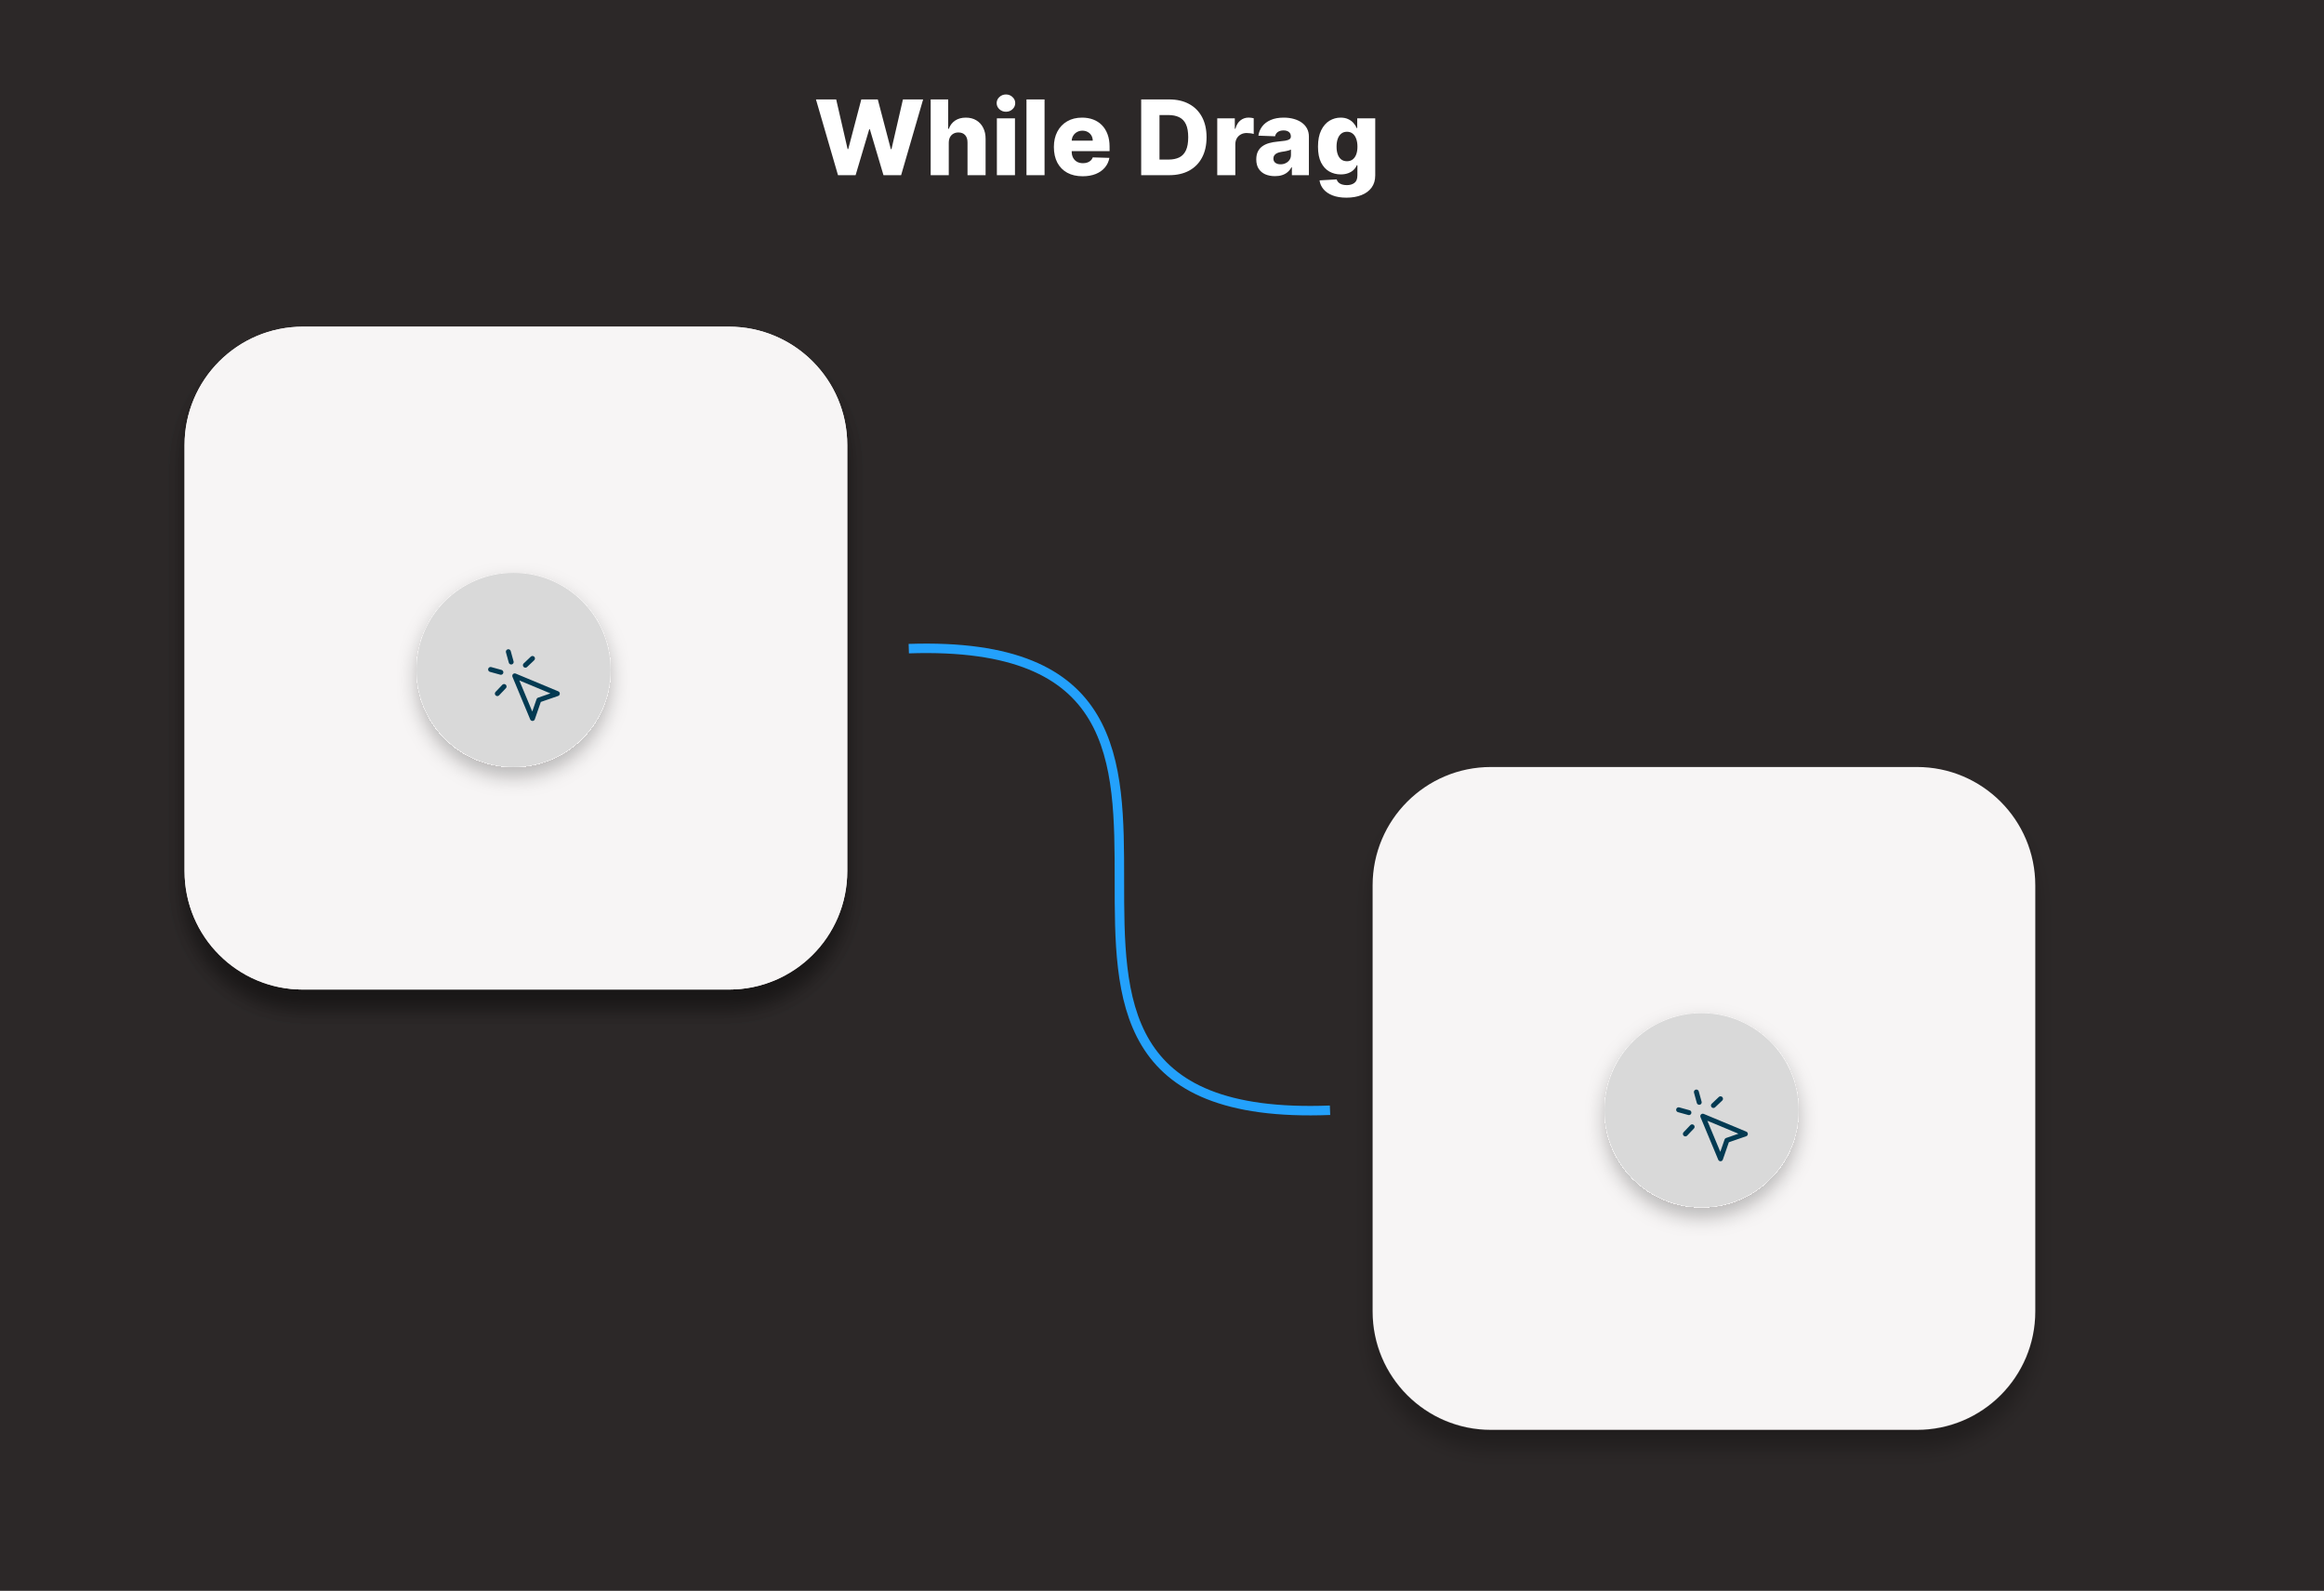
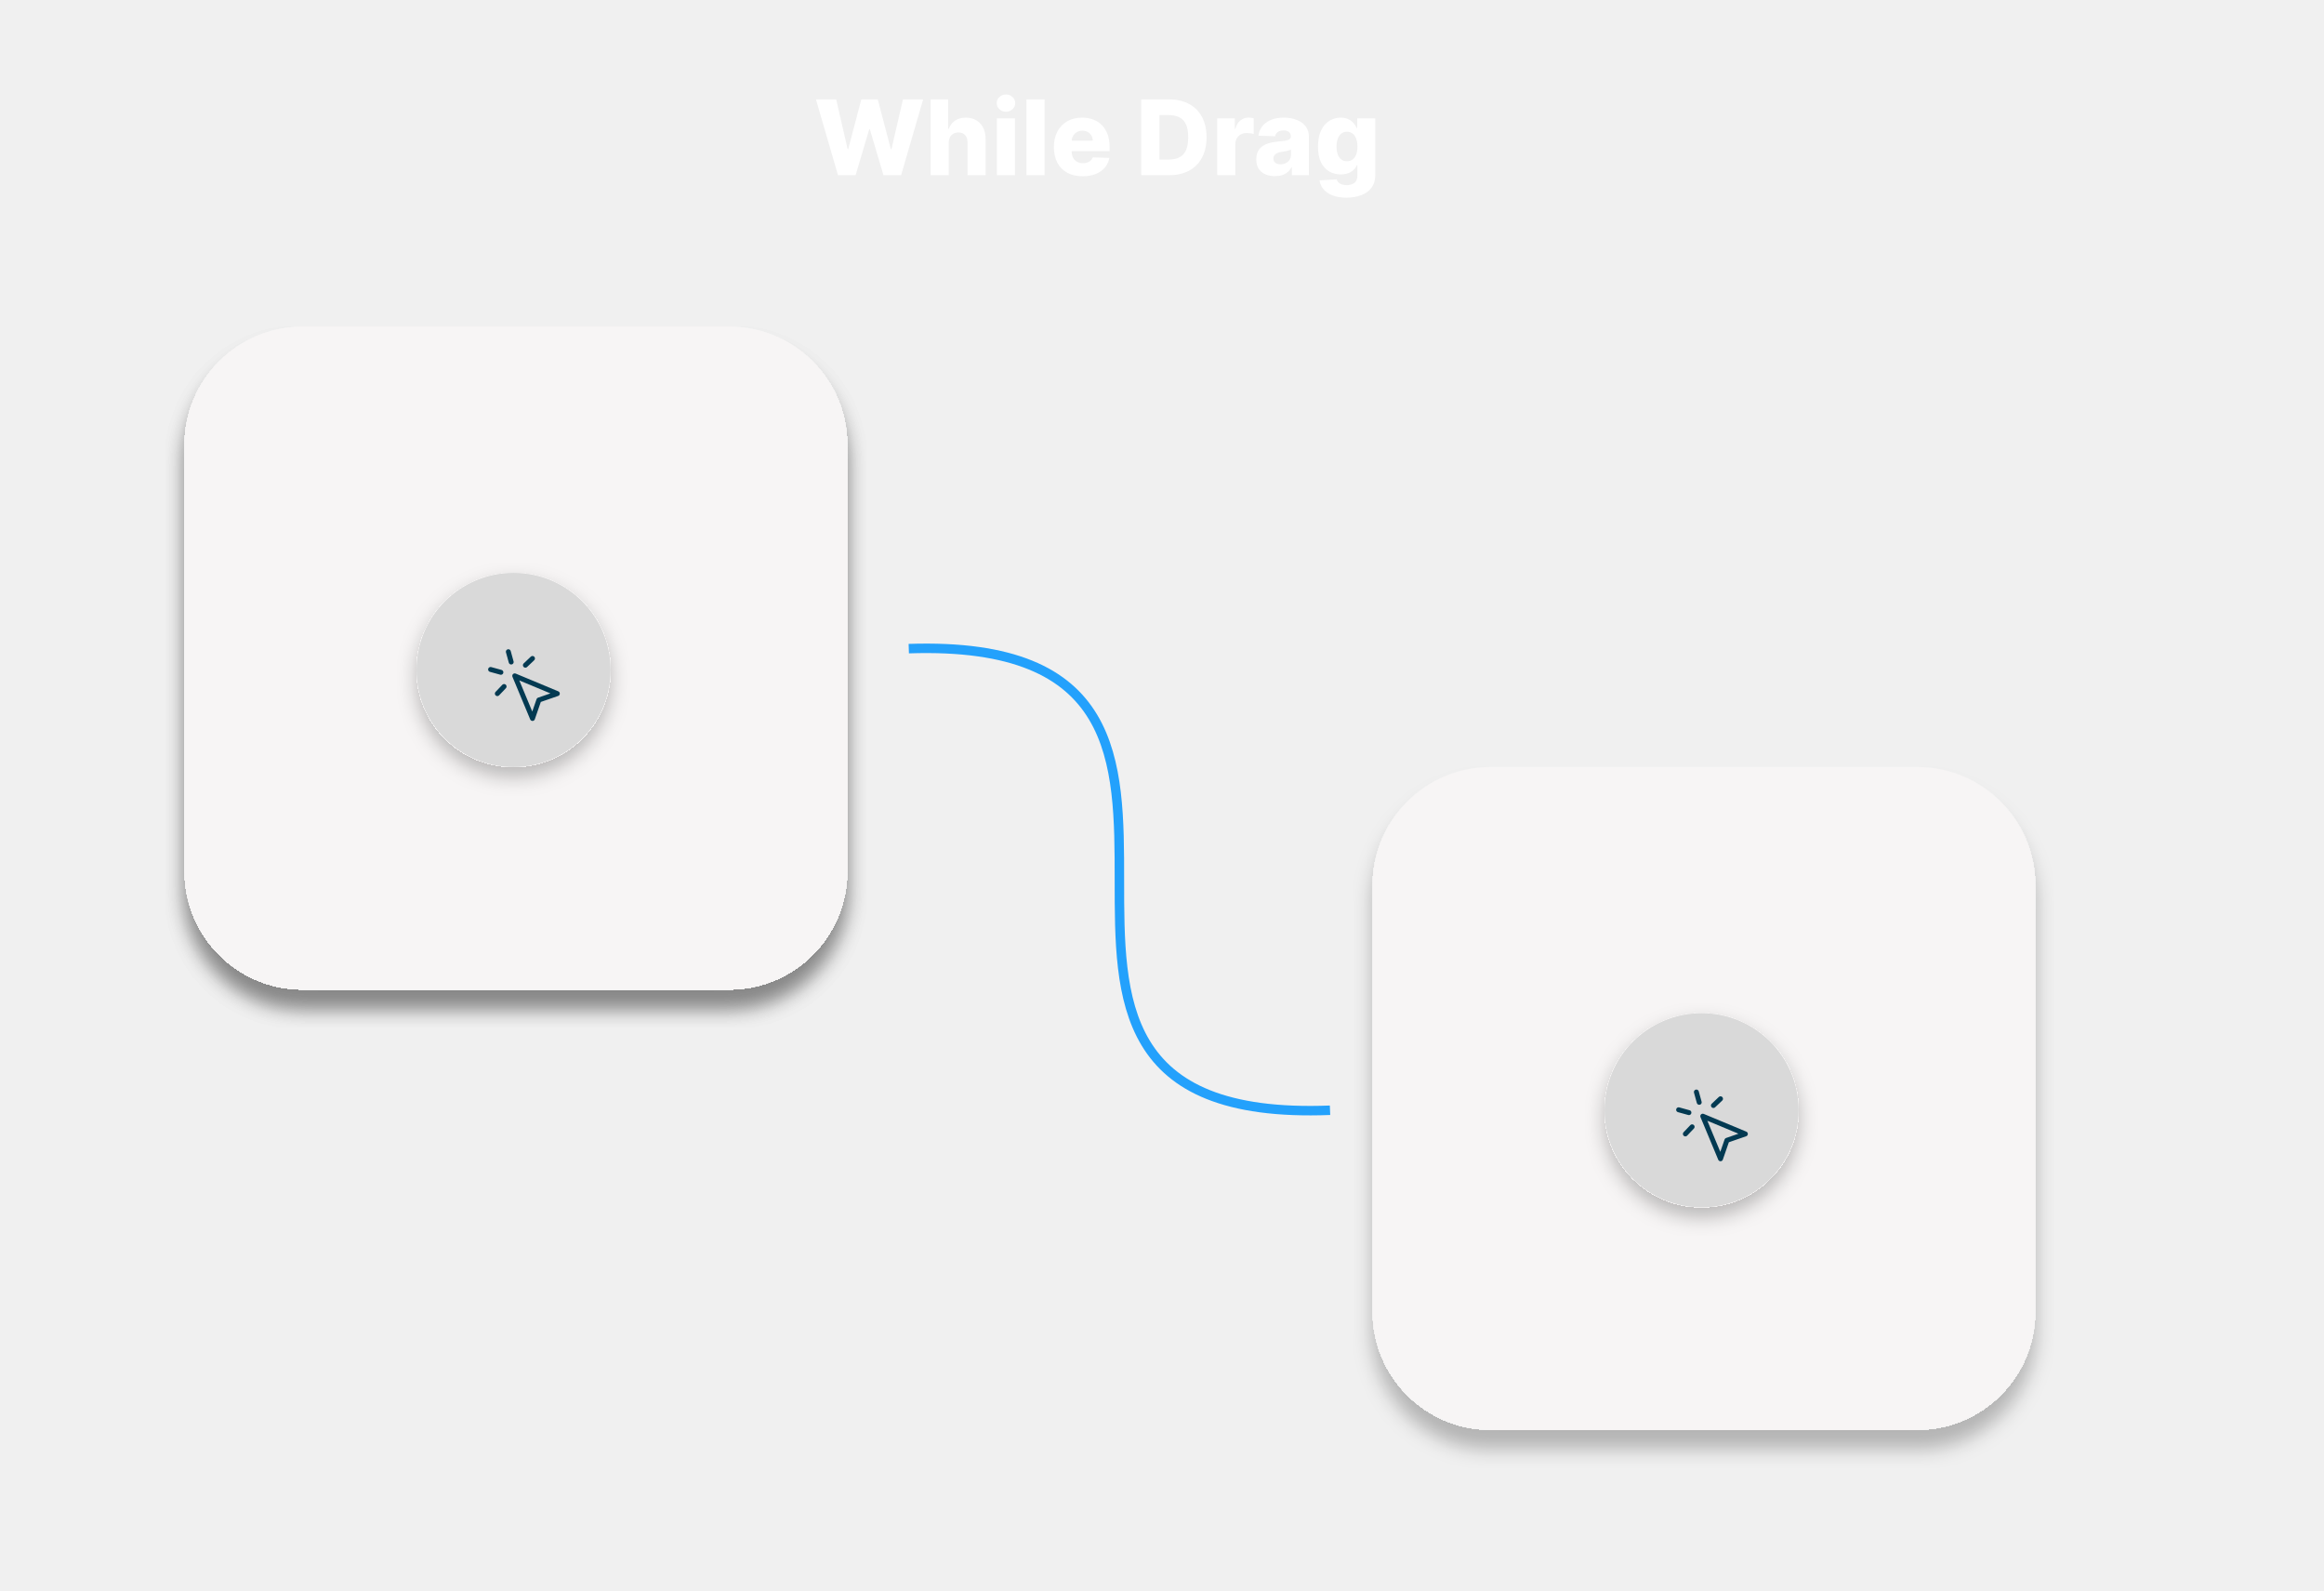
<svg xmlns="http://www.w3.org/2000/svg" width="491" height="336" viewBox="0 0 491 336" fill="none">
  <g clip-path="url(#clip0_4_53)">
-     <rect width="491" height="336" fill="#2C2828" />
+     <rect width="491" height="336" fill="none" />
    <path d="M177.047 37L172.391 21H176.664L179.078 31.484H179.211L181.969 21H185.453L188.211 31.508H188.344L190.766 21H195.031L190.383 37H186.656L183.773 27.297H183.648L180.766 37H177.047ZM200.449 30.156V37H196.629V21H200.324V27.203H200.457C200.728 26.463 201.171 25.885 201.785 25.469C202.405 25.052 203.163 24.844 204.059 24.844C204.902 24.844 205.637 25.031 206.262 25.406C206.887 25.776 207.371 26.299 207.715 26.977C208.064 27.654 208.236 28.445 208.23 29.352V37H204.41V30.102C204.415 29.435 204.249 28.914 203.91 28.539C203.572 28.164 203.095 27.977 202.48 27.977C202.079 27.977 201.725 28.065 201.418 28.242C201.116 28.414 200.879 28.662 200.707 28.984C200.54 29.307 200.454 29.698 200.449 30.156ZM210.615 37V25H214.436V37H210.615ZM212.529 23.602C211.993 23.602 211.532 23.424 211.146 23.07C210.761 22.711 210.568 22.279 210.568 21.773C210.568 21.273 210.761 20.846 211.146 20.492C211.532 20.133 211.993 19.953 212.529 19.953C213.071 19.953 213.532 20.133 213.912 20.492C214.298 20.846 214.49 21.273 214.49 21.773C214.49 22.279 214.298 22.711 213.912 23.07C213.532 23.424 213.071 23.602 212.529 23.602ZM220.688 21V37H216.867V21H220.688ZM228.729 37.227C227.473 37.227 226.39 36.979 225.479 36.484C224.572 35.984 223.874 35.273 223.385 34.352C222.9 33.425 222.658 32.323 222.658 31.047C222.658 29.807 222.903 28.724 223.393 27.797C223.882 26.865 224.572 26.141 225.463 25.625C226.354 25.104 227.403 24.844 228.611 24.844C229.465 24.844 230.247 24.977 230.955 25.242C231.663 25.508 232.275 25.901 232.791 26.422C233.307 26.943 233.708 27.586 233.994 28.352C234.281 29.112 234.424 29.984 234.424 30.969V31.922H223.994V29.703H230.869C230.864 29.297 230.768 28.935 230.58 28.617C230.393 28.299 230.135 28.052 229.807 27.875C229.484 27.693 229.111 27.602 228.689 27.602C228.262 27.602 227.88 27.698 227.541 27.891C227.202 28.078 226.934 28.336 226.736 28.664C226.538 28.987 226.434 29.354 226.424 29.766V32.023C226.424 32.513 226.52 32.943 226.713 33.312C226.906 33.677 227.179 33.961 227.533 34.164C227.887 34.367 228.309 34.469 228.799 34.469C229.137 34.469 229.445 34.422 229.721 34.328C229.997 34.234 230.234 34.096 230.432 33.914C230.63 33.732 230.778 33.508 230.877 33.242L234.385 33.344C234.239 34.13 233.919 34.815 233.424 35.398C232.934 35.977 232.291 36.427 231.494 36.75C230.697 37.068 229.775 37.227 228.729 37.227ZM247.016 37H241.102V21H247.008C248.638 21 250.042 21.32 251.219 21.961C252.401 22.596 253.313 23.513 253.953 24.711C254.594 25.904 254.914 27.331 254.914 28.992C254.914 30.659 254.594 32.091 253.953 33.289C253.318 34.487 252.409 35.406 251.227 36.047C250.044 36.682 248.641 37 247.016 37ZM244.969 33.703H246.867C247.763 33.703 248.521 33.552 249.141 33.25C249.766 32.943 250.237 32.445 250.555 31.758C250.878 31.065 251.039 30.143 251.039 28.992C251.039 27.841 250.878 26.924 250.555 26.242C250.232 25.555 249.755 25.06 249.125 24.758C248.5 24.451 247.729 24.297 246.813 24.297H244.969V33.703ZM257.172 37V25H260.883V27.188H261.008C261.227 26.396 261.583 25.807 262.078 25.422C262.573 25.031 263.148 24.836 263.805 24.836C263.982 24.836 264.164 24.849 264.352 24.875C264.539 24.896 264.714 24.93 264.875 24.977V28.297C264.693 28.234 264.453 28.185 264.156 28.148C263.865 28.112 263.604 28.094 263.375 28.094C262.922 28.094 262.513 28.195 262.148 28.398C261.789 28.596 261.505 28.875 261.297 29.234C261.094 29.588 260.992 30.005 260.992 30.484V37H257.172ZM269.363 37.203C268.598 37.203 267.918 37.075 267.324 36.82C266.736 36.56 266.27 36.169 265.926 35.648C265.587 35.122 265.418 34.464 265.418 33.672C265.418 33.005 265.535 32.443 265.77 31.984C266.004 31.526 266.327 31.154 266.738 30.867C267.15 30.581 267.624 30.365 268.16 30.219C268.697 30.068 269.27 29.966 269.879 29.914C270.561 29.852 271.111 29.787 271.527 29.719C271.944 29.646 272.246 29.544 272.434 29.414C272.626 29.279 272.723 29.088 272.723 28.844V28.805C272.723 28.404 272.585 28.094 272.309 27.875C272.033 27.656 271.66 27.547 271.191 27.547C270.686 27.547 270.28 27.656 269.973 27.875C269.665 28.094 269.47 28.396 269.387 28.781L265.863 28.656C265.967 27.927 266.236 27.276 266.668 26.703C267.105 26.125 267.704 25.672 268.465 25.344C269.23 25.01 270.15 24.844 271.223 24.844C271.988 24.844 272.694 24.935 273.34 25.117C273.986 25.294 274.548 25.555 275.027 25.898C275.507 26.237 275.876 26.654 276.137 27.148C276.402 27.643 276.535 28.208 276.535 28.844V37H272.941V35.328H272.848C272.634 35.734 272.361 36.078 272.027 36.359C271.699 36.641 271.311 36.852 270.863 36.992C270.421 37.133 269.921 37.203 269.363 37.203ZM270.543 34.703C270.954 34.703 271.324 34.62 271.652 34.453C271.986 34.286 272.251 34.057 272.449 33.766C272.647 33.469 272.746 33.125 272.746 32.734V31.594C272.637 31.651 272.504 31.703 272.348 31.75C272.197 31.797 272.03 31.841 271.848 31.883C271.665 31.924 271.478 31.961 271.285 31.992C271.092 32.023 270.908 32.052 270.73 32.078C270.371 32.135 270.064 32.224 269.809 32.344C269.559 32.464 269.366 32.62 269.23 32.812C269.1 33 269.035 33.224 269.035 33.484C269.035 33.88 269.176 34.182 269.457 34.391C269.743 34.599 270.105 34.703 270.543 34.703ZM284.465 41.75C283.324 41.75 282.348 41.591 281.535 41.273C280.723 40.956 280.085 40.521 279.621 39.969C279.158 39.417 278.879 38.792 278.785 38.094L282.402 37.891C282.47 38.135 282.595 38.349 282.777 38.531C282.965 38.714 283.207 38.854 283.504 38.953C283.806 39.052 284.16 39.102 284.566 39.102C285.207 39.102 285.736 38.945 286.152 38.633C286.574 38.325 286.785 37.786 286.785 37.016V34.906H286.652C286.501 35.276 286.272 35.607 285.965 35.898C285.658 36.19 285.275 36.419 284.816 36.586C284.363 36.753 283.842 36.836 283.254 36.836C282.379 36.836 281.577 36.633 280.848 36.227C280.124 35.815 279.543 35.18 279.105 34.32C278.673 33.456 278.457 32.344 278.457 30.984C278.457 29.583 278.681 28.43 279.129 27.523C279.577 26.612 280.163 25.938 280.887 25.5C281.616 25.062 282.4 24.844 283.238 24.844C283.868 24.844 284.408 24.953 284.855 25.172C285.309 25.385 285.681 25.662 285.973 26C286.264 26.338 286.486 26.69 286.637 27.055H286.746V25H290.551V37.047C290.551 38.062 290.296 38.919 289.785 39.617C289.275 40.315 288.561 40.844 287.645 41.203C286.728 41.568 285.668 41.75 284.465 41.75ZM284.582 34.055C285.046 34.055 285.441 33.932 285.77 33.688C286.098 33.443 286.35 33.091 286.527 32.633C286.704 32.175 286.793 31.625 286.793 30.984C286.793 30.333 286.704 29.773 286.527 29.305C286.355 28.831 286.103 28.466 285.77 28.211C285.441 27.956 285.046 27.828 284.582 27.828C284.108 27.828 283.707 27.958 283.379 28.219C283.051 28.479 282.801 28.846 282.629 29.32C282.462 29.789 282.379 30.344 282.379 30.984C282.379 31.625 282.465 32.175 282.637 32.633C282.809 33.091 283.056 33.443 283.379 33.688C283.707 33.932 284.108 34.055 284.582 34.055Z" fill="white" />
    <g filter="url(#filter0_d_4_53)">
      <rect x="39" y="69" width="140" height="140" rx="25" fill="#F7F5F5" />
    </g>
    <g filter="url(#filter1_d_4_53)">
      <circle cx="108.5" cy="141.5" r="20.5" fill="#D9D9D9" />
    </g>
    <path d="M108.75 142.75L112.5 151.75L113.85 147.85L117.75 146.5L108.75 142.75Z" stroke="#033A52" stroke-width="1.042" stroke-linecap="round" stroke-linejoin="round" />
    <path d="M107.4 137.65L108 139.825" stroke="#033A52" stroke-width="1.042" stroke-linecap="round" stroke-linejoin="round" />
    <path d="M105.825 142L103.65 141.4" stroke="#033A52" stroke-width="1.042" stroke-linecap="round" stroke-linejoin="round" />
    <path d="M112.5 139.075L111 140.5" stroke="#033A52" stroke-width="1.042" stroke-linecap="round" stroke-linejoin="round" />
    <path d="M106.5 145L105.075 146.5" stroke="#033A52" stroke-width="1.042" stroke-linecap="round" stroke-linejoin="round" />
    <g filter="url(#filter2_d_4_53)">
      <rect x="39" y="69" width="140" height="140" rx="25" fill="#F7F5F5" />
    </g>
    <g filter="url(#filter3_d_4_53)">
      <circle cx="108.5" cy="141.5" r="20.5" fill="#D9D9D9" />
    </g>
    <path d="M108.75 142.75L112.5 151.75L113.85 147.85L117.75 146.5L108.75 142.75Z" stroke="#033A52" stroke-width="1.042" stroke-linecap="round" stroke-linejoin="round" />
    <path d="M107.4 137.65L108 139.825" stroke="#033A52" stroke-width="1.042" stroke-linecap="round" stroke-linejoin="round" />
    <path d="M105.825 142L103.65 141.4" stroke="#033A52" stroke-width="1.042" stroke-linecap="round" stroke-linejoin="round" />
    <path d="M112.5 139.075L111 140.5" stroke="#033A52" stroke-width="1.042" stroke-linecap="round" stroke-linejoin="round" />
    <path d="M106.5 145L105.075 146.5" stroke="#033A52" stroke-width="1.042" stroke-linecap="round" stroke-linejoin="round" />
    <g filter="url(#filter4_d_4_53)">
      <rect x="290" y="162" width="140" height="140" rx="25" fill="#F7F5F5" />
    </g>
    <g filter="url(#filter5_d_4_53)">
      <circle cx="359.5" cy="234.5" r="20.5" fill="#D9D9D9" />
    </g>
    <path d="M359.75 235.75L363.5 244.75L364.85 240.85L368.75 239.5L359.75 235.75Z" stroke="#033A52" stroke-width="1.042" stroke-linecap="round" stroke-linejoin="round" />
    <path d="M358.4 230.65L359 232.825" stroke="#033A52" stroke-width="1.042" stroke-linecap="round" stroke-linejoin="round" />
    <path d="M356.825 235L354.65 234.4" stroke="#033A52" stroke-width="1.042" stroke-linecap="round" stroke-linejoin="round" />
    <path d="M363.5 232.075L362 233.5" stroke="#033A52" stroke-width="1.042" stroke-linecap="round" stroke-linejoin="round" />
    <path d="M357.5 238L356.075 239.5" stroke="#033A52" stroke-width="1.042" stroke-linecap="round" stroke-linejoin="round" />
    <path d="M192 137C281 134 192 238 281 234.5" stroke="#23A1FC" stroke-width="2" />
  </g>
  <defs>
    <filter id="filter0_d_4_53" x="35" y="69" width="148" height="148" filterUnits="userSpaceOnUse" color-interpolation-filters="sRGB">
      <feFlood flood-opacity="0" result="BackgroundImageFix" />
      <feColorMatrix in="SourceAlpha" type="matrix" values="0 0 0 0 0 0 0 0 0 0 0 0 0 0 0 0 0 0 127 0" result="hardAlpha" />
      <feOffset dy="4" />
      <feGaussianBlur stdDeviation="2" />
      <feComposite in2="hardAlpha" operator="out" />
      <feColorMatrix type="matrix" values="0 0 0 0 0 0 0 0 0 0 0 0 0 0 0 0 0 0 0.25 0" />
      <feBlend mode="normal" in2="BackgroundImageFix" result="effect1_dropShadow_4_53" />
      <feBlend mode="normal" in="SourceGraphic" in2="effect1_dropShadow_4_53" result="shape" />
    </filter>
    <filter id="filter1_d_4_53" x="84" y="119" width="49" height="49" filterUnits="userSpaceOnUse" color-interpolation-filters="sRGB">
      <feFlood flood-opacity="0" result="BackgroundImageFix" />
      <feColorMatrix in="SourceAlpha" type="matrix" values="0 0 0 0 0 0 0 0 0 0 0 0 0 0 0 0 0 0 127 0" result="hardAlpha" />
      <feOffset dy="2" />
      <feGaussianBlur stdDeviation="2" />
      <feComposite in2="hardAlpha" operator="out" />
      <feColorMatrix type="matrix" values="0 0 0 0 0 0 0 0 0 0 0 0 0 0 0 0 0 0 0.25 0" />
      <feBlend mode="normal" in2="BackgroundImageFix" result="effect1_dropShadow_4_53" />
      <feBlend mode="normal" in="SourceGraphic" in2="effect1_dropShadow_4_53" result="shape" />
    </filter>
    <filter id="filter2_d_4_53" x="35" y="69" width="148" height="148" filterUnits="userSpaceOnUse" color-interpolation-filters="sRGB">
      <feFlood flood-opacity="0" result="BackgroundImageFix" />
      <feColorMatrix in="SourceAlpha" type="matrix" values="0 0 0 0 0 0 0 0 0 0 0 0 0 0 0 0 0 0 127 0" result="hardAlpha" />
      <feOffset dy="4" />
      <feGaussianBlur stdDeviation="2" />
      <feComposite in2="hardAlpha" operator="out" />
      <feColorMatrix type="matrix" values="0 0 0 0 0 0 0 0 0 0 0 0 0 0 0 0 0 0 0.25 0" />
      <feBlend mode="normal" in2="BackgroundImageFix" result="effect1_dropShadow_4_53" />
      <feBlend mode="normal" in="SourceGraphic" in2="effect1_dropShadow_4_53" result="shape" />
    </filter>
    <filter id="filter3_d_4_53" x="84" y="119" width="49" height="49" filterUnits="userSpaceOnUse" color-interpolation-filters="sRGB">
      <feFlood flood-opacity="0" result="BackgroundImageFix" />
      <feColorMatrix in="SourceAlpha" type="matrix" values="0 0 0 0 0 0 0 0 0 0 0 0 0 0 0 0 0 0 127 0" result="hardAlpha" />
      <feOffset dy="2" />
      <feGaussianBlur stdDeviation="2" />
      <feComposite in2="hardAlpha" operator="out" />
      <feColorMatrix type="matrix" values="0 0 0 0 0 0 0 0 0 0 0 0 0 0 0 0 0 0 0.25 0" />
      <feBlend mode="normal" in2="BackgroundImageFix" result="effect1_dropShadow_4_53" />
      <feBlend mode="normal" in="SourceGraphic" in2="effect1_dropShadow_4_53" result="shape" />
    </filter>
    <filter id="filter4_d_4_53" x="286" y="162" width="148" height="148" filterUnits="userSpaceOnUse" color-interpolation-filters="sRGB">
      <feFlood flood-opacity="0" result="BackgroundImageFix" />
      <feColorMatrix in="SourceAlpha" type="matrix" values="0 0 0 0 0 0 0 0 0 0 0 0 0 0 0 0 0 0 127 0" result="hardAlpha" />
      <feOffset dy="4" />
      <feGaussianBlur stdDeviation="2" />
      <feComposite in2="hardAlpha" operator="out" />
      <feColorMatrix type="matrix" values="0 0 0 0 0 0 0 0 0 0 0 0 0 0 0 0 0 0 0.25 0" />
      <feBlend mode="normal" in2="BackgroundImageFix" result="effect1_dropShadow_4_53" />
      <feBlend mode="normal" in="SourceGraphic" in2="effect1_dropShadow_4_53" result="shape" />
    </filter>
    <filter id="filter5_d_4_53" x="335" y="212" width="49" height="49" filterUnits="userSpaceOnUse" color-interpolation-filters="sRGB">
      <feFlood flood-opacity="0" result="BackgroundImageFix" />
      <feColorMatrix in="SourceAlpha" type="matrix" values="0 0 0 0 0 0 0 0 0 0 0 0 0 0 0 0 0 0 127 0" result="hardAlpha" />
      <feOffset dy="2" />
      <feGaussianBlur stdDeviation="2" />
      <feComposite in2="hardAlpha" operator="out" />
      <feColorMatrix type="matrix" values="0 0 0 0 0 0 0 0 0 0 0 0 0 0 0 0 0 0 0.25 0" />
      <feBlend mode="normal" in2="BackgroundImageFix" result="effect1_dropShadow_4_53" />
      <feBlend mode="normal" in="SourceGraphic" in2="effect1_dropShadow_4_53" result="shape" />
    </filter>
    <clipPath id="clip0_4_53">
      <rect width="491" height="336" fill="white" />
    </clipPath>
  </defs>
</svg>
